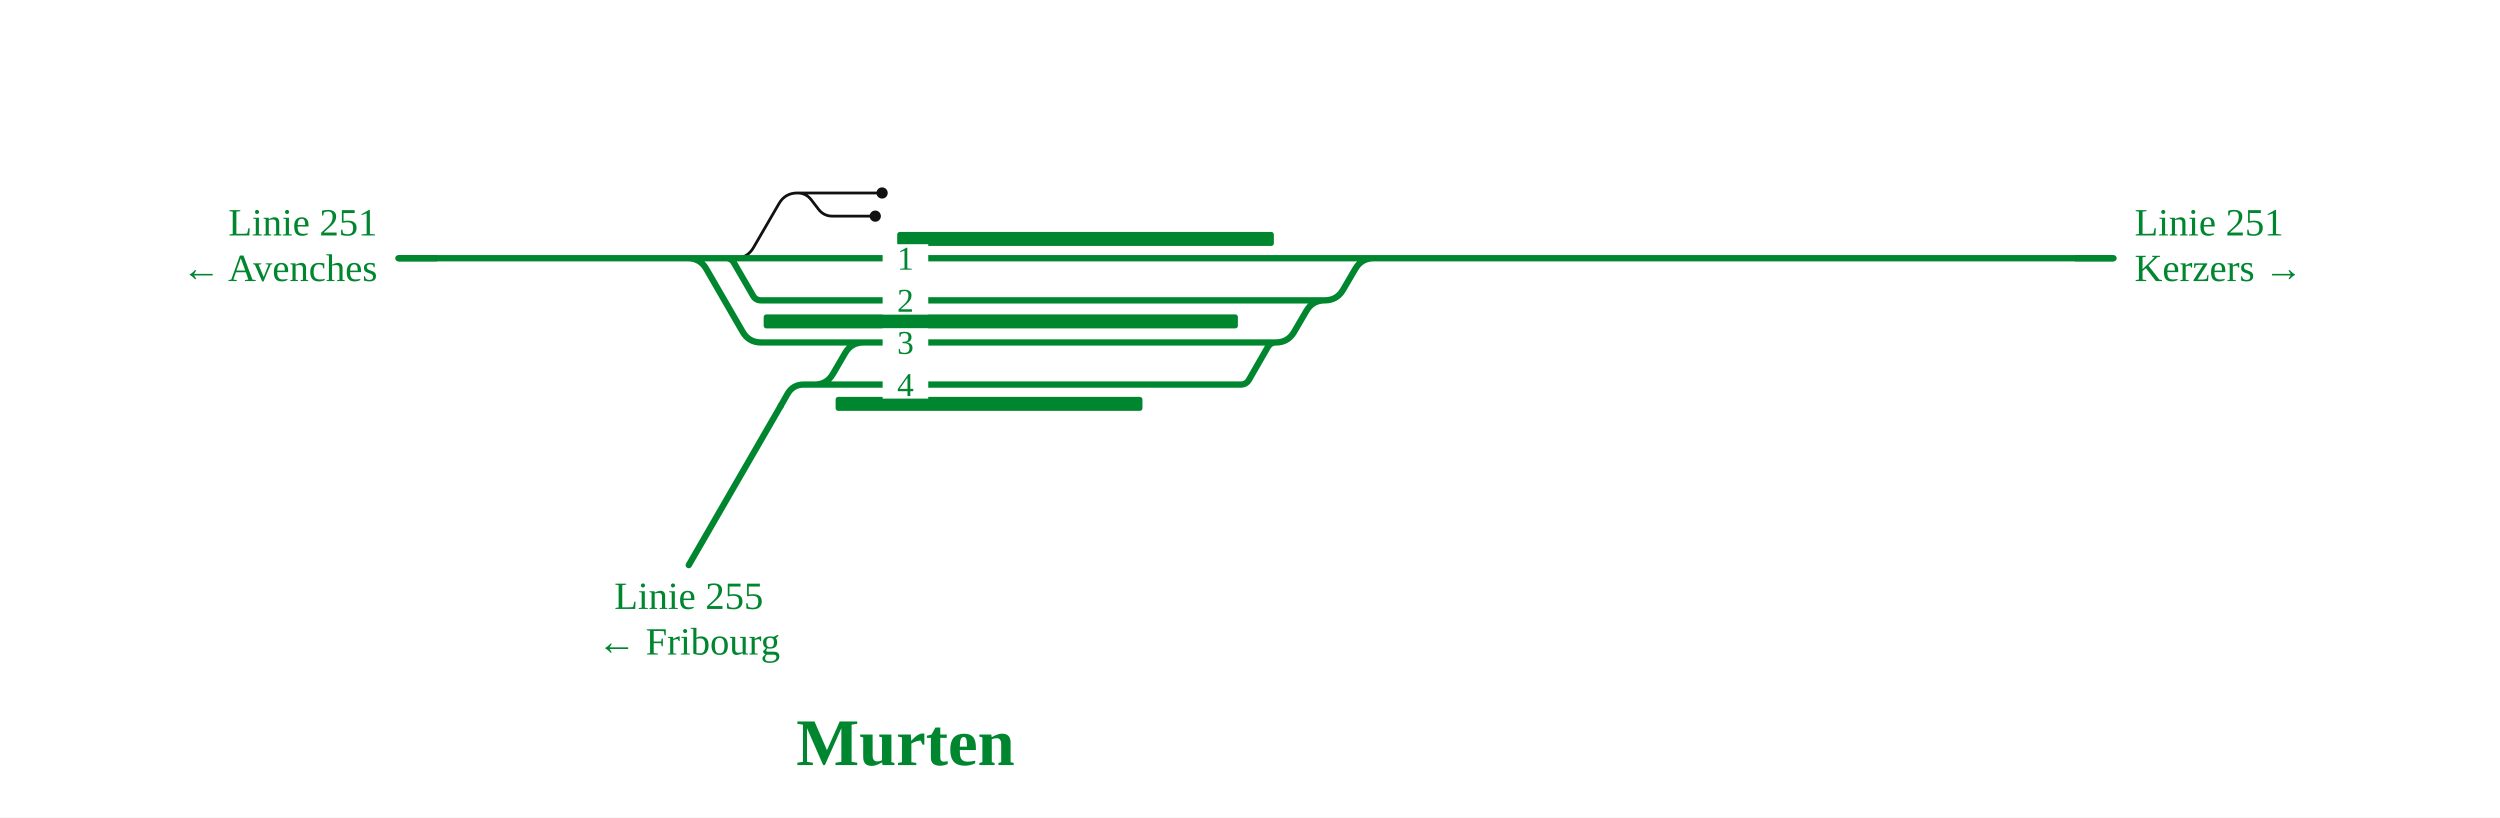
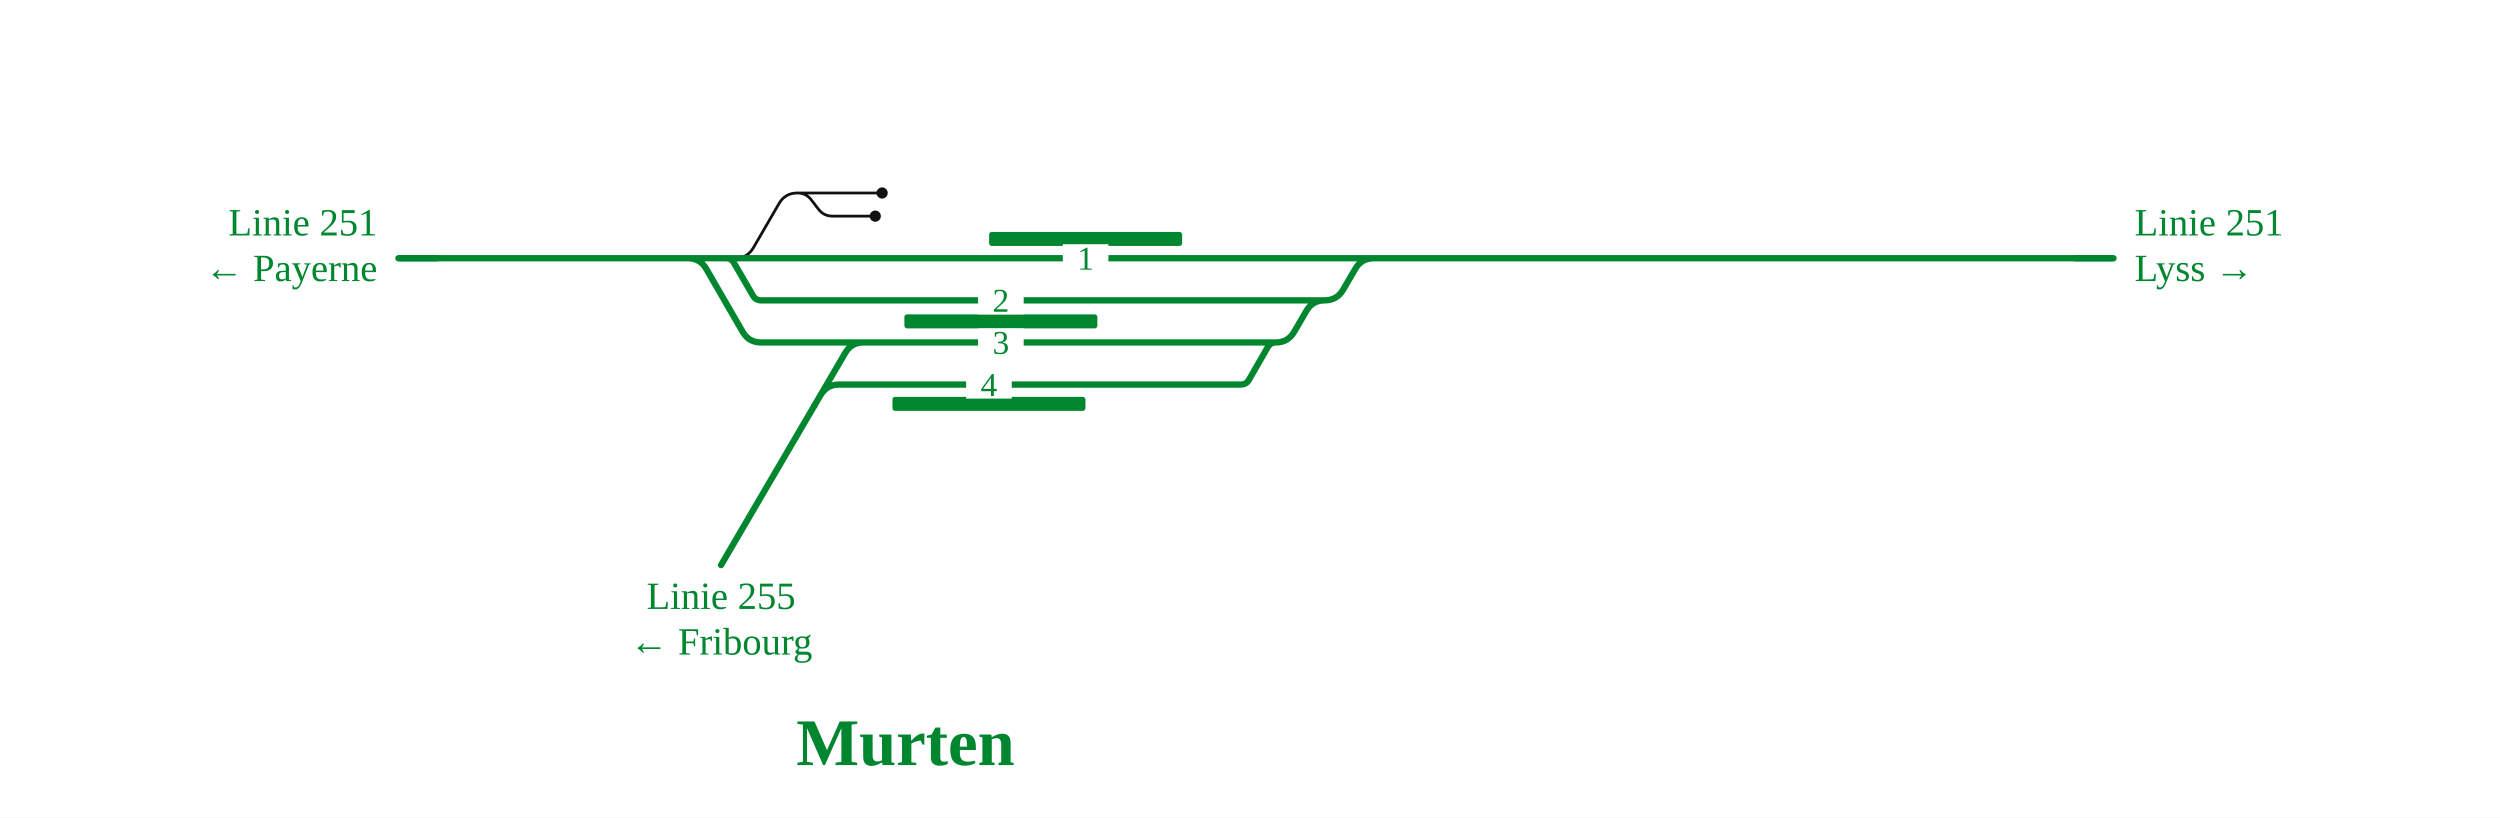
<svg xmlns="http://www.w3.org/2000/svg" viewBox="0 0 1425 466" width="1425" height="466" font-family="Fira Sans, Source Sans 3, Helvetica, Arial, sans-serif">
  <rect width="100%" height="100%" fill="#fff" />
  <g fill="none" stroke-linecap="round" stroke-linejoin="round">
    <path d="M454.5,110.0H454.5Q459.5,110.0 462.5,114.0L466.5,119.2Q469.5,123.2 474.5,123.2H474.5M474.5,123.2H498.9 M454.5,110.0H502.8 M419.0,147.2H419.0Q426.0,147.2 429.5,141.1L444.0,116.1Q447.5,110.0 454.5,110.0H454.5" stroke="#111" stroke-width="1.6" />
-     <path d=" M464.3,219.2H707.2M707.2,219.2H707.2Q710.3,219.2 711.9,216.5L722.6,197.9Q724.2,195.2 727.2,195.2H727.2 M413.8,147.2H419.0 M419.0,147.2H584.5 M227.1,147.2H392.1 M392.1,147.2H392.1Q399.1,147.2 402.6,153.3L423.3,189.1Q426.8,195.2 433.8,195.2H437.3 M392.1,147.2H413.8 M413.8,147.2H413.8Q416.9,147.2 418.4,149.9L429.2,168.5Q430.7,171.2 433.8,171.2H433.8M433.8,171.2H584.4 M492.2,195.2H727.2 M713.2,171.2H755.1 M727.2,195.2H727.2Q734.2,195.2 737.7,189.1L744.6,177.3Q748.1,171.2 755.1,171.2H755.1 M783.0,147.2H1204.7 M437.3,195.2H492.2 M464.3,219.2H464.3Q471.3,219.2 474.8,213.1L481.7,201.3Q485.2,195.2 492.2,195.2H492.2 M755.1,171.2H755.1Q762.1,171.2 765.6,165.1L772.5,153.3Q776.0,147.2 783.0,147.2H783.0 M584.5,147.2H783.0 M584.4,171.2H713.2 M464.3,219.2L458.1,219.2Q452.0,219.2 448.9,224.5L445.1,231.2" stroke="#00862f" stroke-width="3.6" />
+     <path d="M467.7,225.3Q471.2,219.2 478.2,219.2H707.2 M707.2,219.2H707.2Q710.3,219.2 711.9,216.5L722.6,197.9Q724.2,195.2 727.2,195.2H727.2  M413.8,147.2H419.0  M419.0,147.2H584.5  M227.1,147.2H392.1  M392.1,147.2H392.1Q399.1,147.2 402.6,153.3L423.3,189.1Q426.8,195.2 433.8,195.2H437.3  M392.1,147.2H413.8  M413.8,147.2H413.8Q416.9,147.2 418.4,149.9L429.2,168.5Q430.7,171.2 433.8,171.2H433.8 M433.8,171.2H584.4  M492.2,195.2H727.2  M713.2,171.2H755.1  M727.2,195.2H727.2Q734.2,195.2 737.7,189.1L744.6,177.3Q748.1,171.2 755.1,171.2H755.1  M783.0,147.2H1204.7  M437.3,195.2H492.2  M464.2,231.2L474.8,213.1L481.7,201.3Q485.2,195.2 492.2,195.2H492.2  M755.1,171.2H755.1Q762.1,171.2 765.6,165.1L772.5,153.3Q776.0,147.2 783.0,147.2H783.0  M584.5,147.2H783.0  M584.4,171.2H713.2 " stroke="#00862f" stroke-width="3.6" />
  </g>
-   <rect x="435.3" y="179.2" width="270.3" height="8" rx="1.5" fill="#00862f" />
-   <rect x="511.4" y="132.2" width="214.7" height="8" rx="1.5" fill="#00862f" />
-   <rect x="476.3" y="226.2" width="174.9" height="8" rx="1.5" fill="#00862f" />
+   <rect x="515.5" y="179.2" width="110.0" height="8" rx="1.5" fill="#00862f" />
+   <rect x="563.8" y="132.2" width="110.0" height="8" rx="1.5" fill="#00862f" />
+   <rect x="508.7" y="226.2" width="110.0" height="8" rx="1.5" fill="#00862f" />
  <circle cx="498.9" cy="123.2" r="3.2" fill="#111" />
  <circle cx="502.8" cy="110.0" r="3.2" fill="#111" />
-   <rect x="503.1" y="211.2" width="26" height="16" fill="#fff" />
-   <text x="516.1" y="225.7" font-size="19" text-anchor="middle" fill="#00862f">4</text>
-   <rect x="503.1" y="139.2" width="26" height="16" fill="#fff" />
-   <text x="516.1" y="153.7" font-size="19" text-anchor="middle" fill="#00862f">1</text>
-   <rect x="503.1" y="163.2" width="26" height="16" fill="#fff" />
-   <text x="516.1" y="177.7" font-size="19" text-anchor="middle" fill="#00862f">2</text>
-   <rect x="503.1" y="187.2" width="26" height="16" fill="#fff" />
-   <text x="516.1" y="201.7" font-size="19" text-anchor="middle" fill="#00862f">3</text>
+   <rect x="550.7" y="211.2" width="26" height="16" fill="#fff" />
+   <text x="563.7" y="225.7" font-size="19" text-anchor="middle" fill="#00862f">4</text>
+   <rect x="605.8" y="139.2" width="26" height="16" fill="#fff" />
+   <text x="618.8" y="153.7" font-size="19" text-anchor="middle" fill="#00862f">1</text>
+   <rect x="557.5" y="163.2" width="26" height="16" fill="#fff" />
+   <text x="570.5" y="177.7" font-size="19" text-anchor="middle" fill="#00862f">2</text>
+   <rect x="557.5" y="187.2" width="26" height="16" fill="#fff" />
+   <text x="570.5" y="201.7" font-size="19" text-anchor="middle" fill="#00862f">3</text>
  <path d="M249.1,147.2H227.1" stroke="#00862f" stroke-width="3.6" fill="none" />
  <path d="M1182.7,147.2H1204.7" stroke="#00862f" stroke-width="3.6" fill="none" />
-   <path d="M445.1,231.2L445.1,231.2L392.6,322.1" stroke="#00862f" stroke-width="3.6" stroke-linecap="round" fill="none" />
+   <path d="M464.2,231.2L411.0,322.1" stroke="#00862f" stroke-width="3.6" stroke-linecap="round" fill="none" />
  <text x="215.1" y="134.2" font-size="22" text-anchor="end" fill="#00862f">Linie 251</text>
-   <text x="215.1" y="160.2" font-size="22" text-anchor="end" fill="#00862f">← Avenches</text>
+   <text x="215.1" y="160.2" font-size="22" text-anchor="end" fill="#00862f">← Payerne</text>
  <text x="1216.7" y="134.2" font-size="22" text-anchor="start" fill="#00862f">Linie 251</text>
-   <text x="1216.7" y="160.2" font-size="22" text-anchor="start" fill="#00862f">Kerzers →</text>
-   <text x="392.6" y="347.1" font-size="22" text-anchor="middle" fill="#00862f">Linie 255</text>
-   <text x="392.6" y="373.1" font-size="22" text-anchor="middle" fill="#00862f">← Fribourg</text>
+   <text x="1216.7" y="160.2" font-size="22" text-anchor="start" fill="#00862f">Lyss →</text>
+   <text x="411.0" y="347.1" font-size="22" text-anchor="middle" fill="#00862f">Linie 255</text>
+   <text x="411.0" y="373.1" font-size="22" text-anchor="middle" fill="#00862f">← Fribourg</text>
  <text x="516.1" y="436.1" font-size="38" font-weight="700" text-anchor="middle" fill="#00862f">Murten</text>
</svg>
